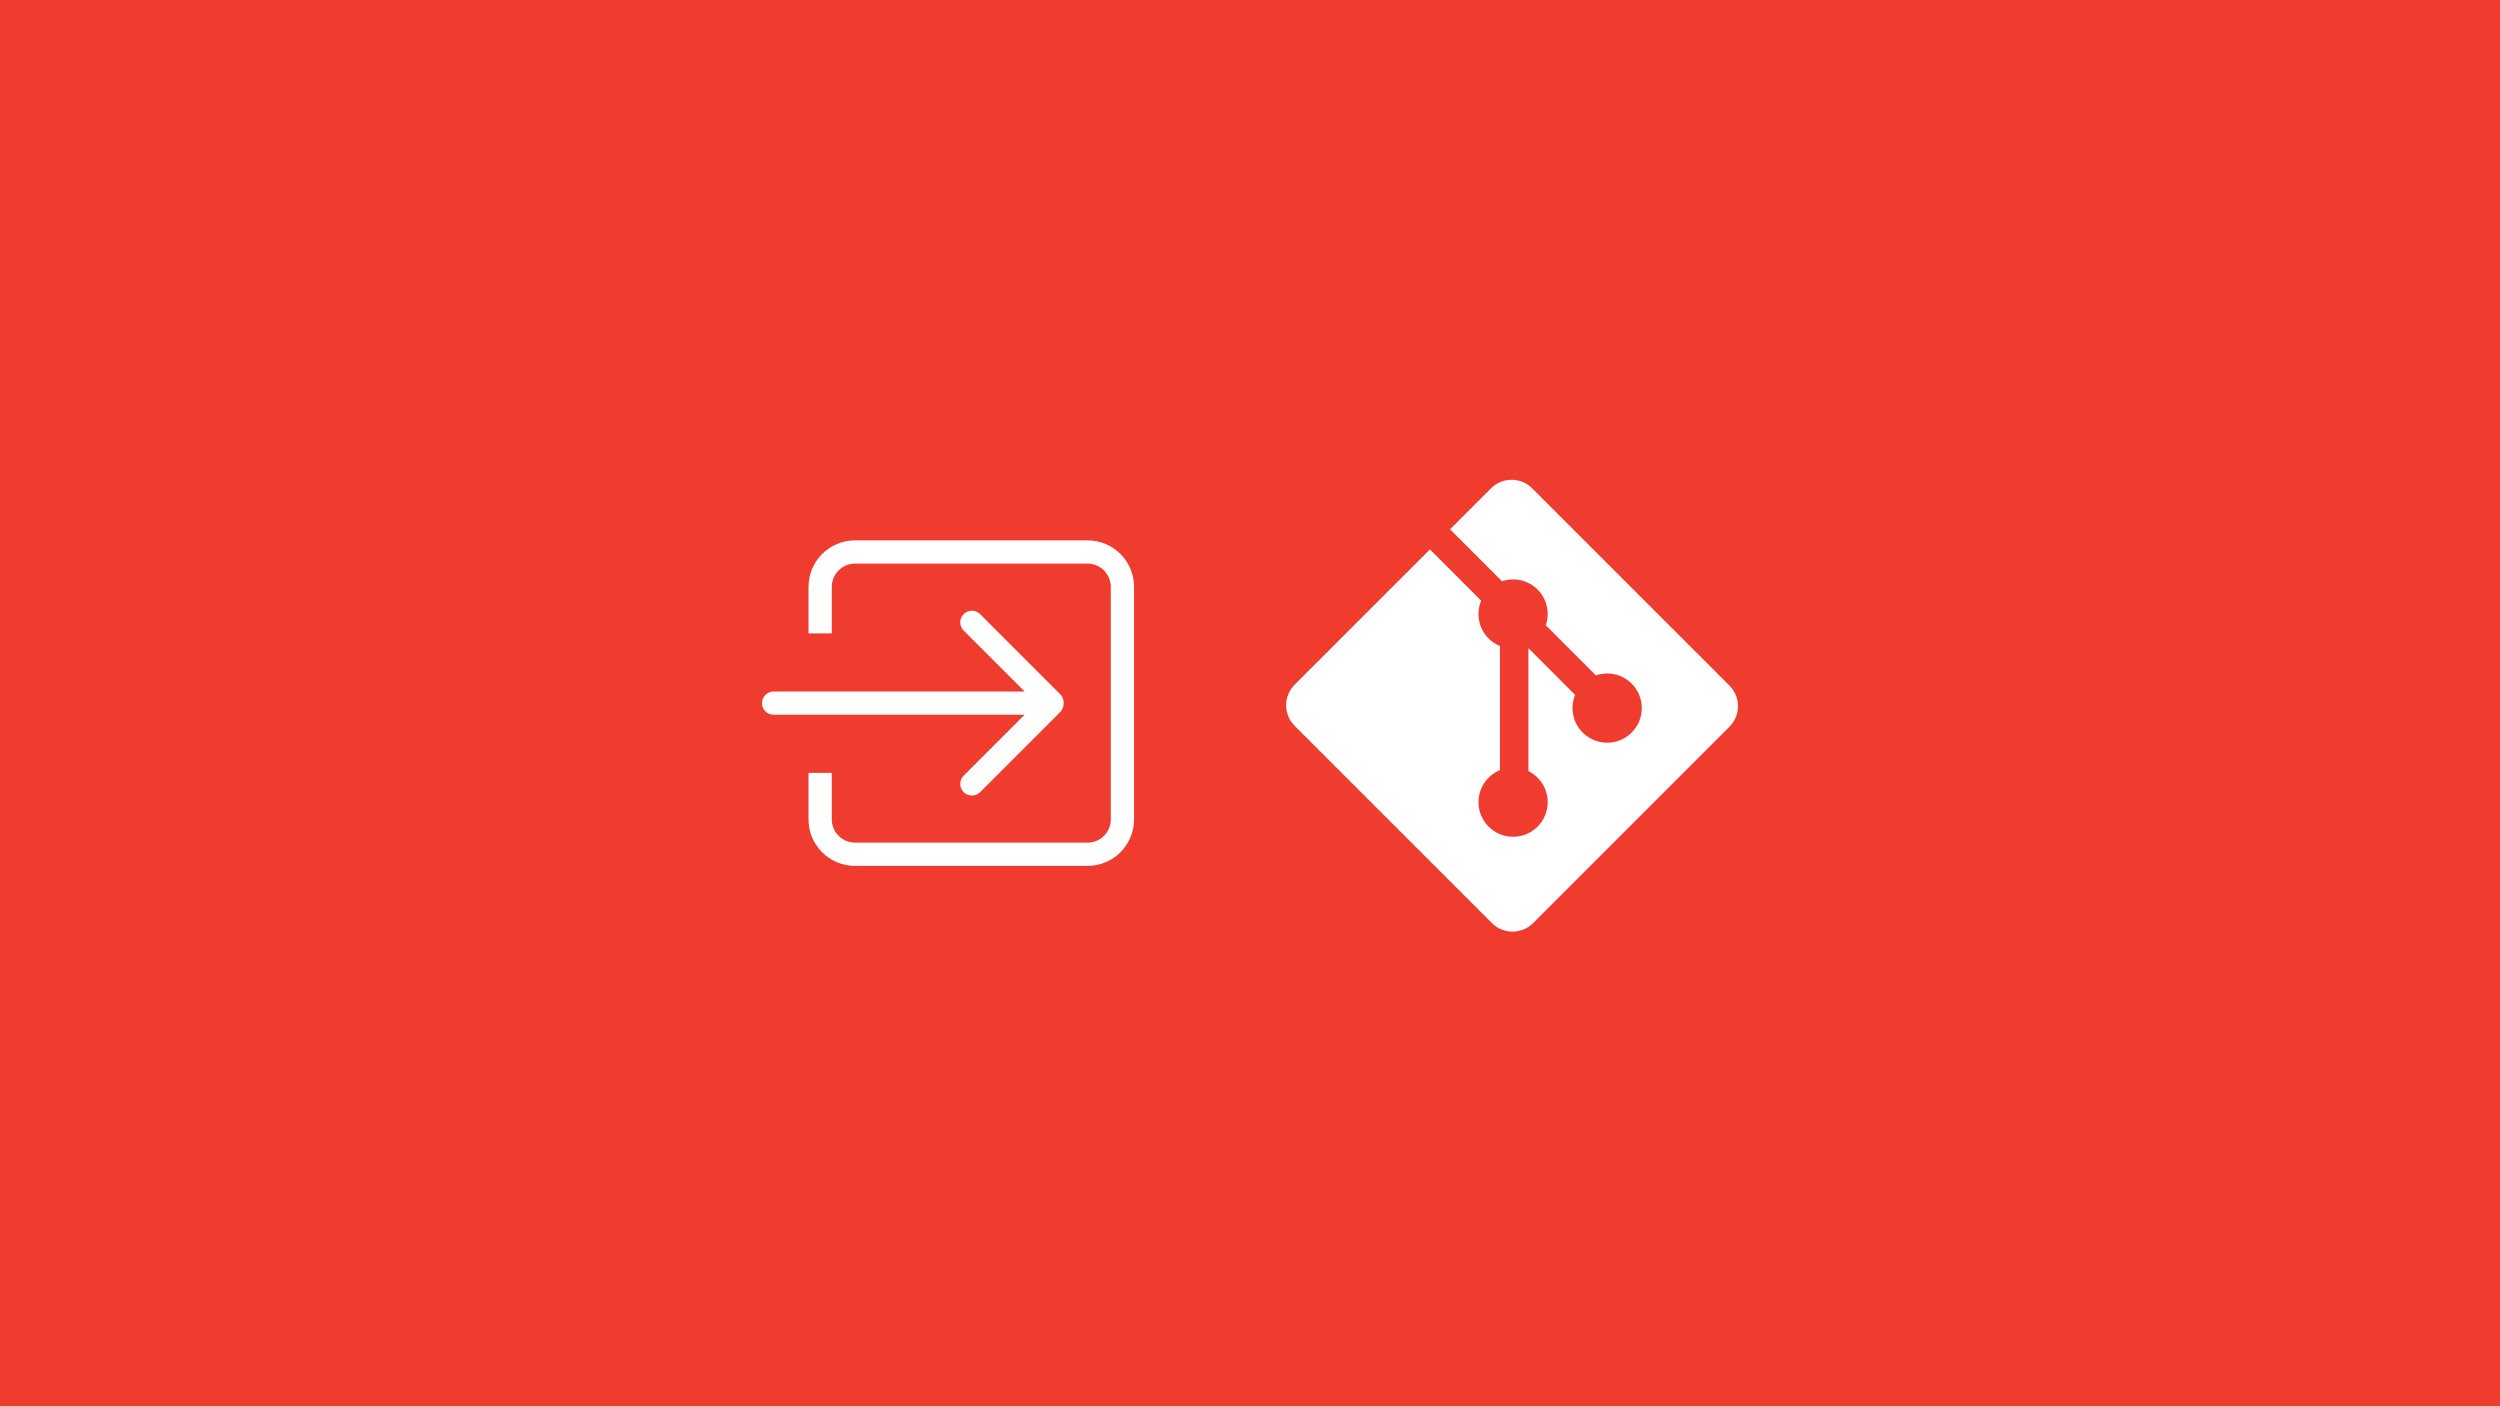
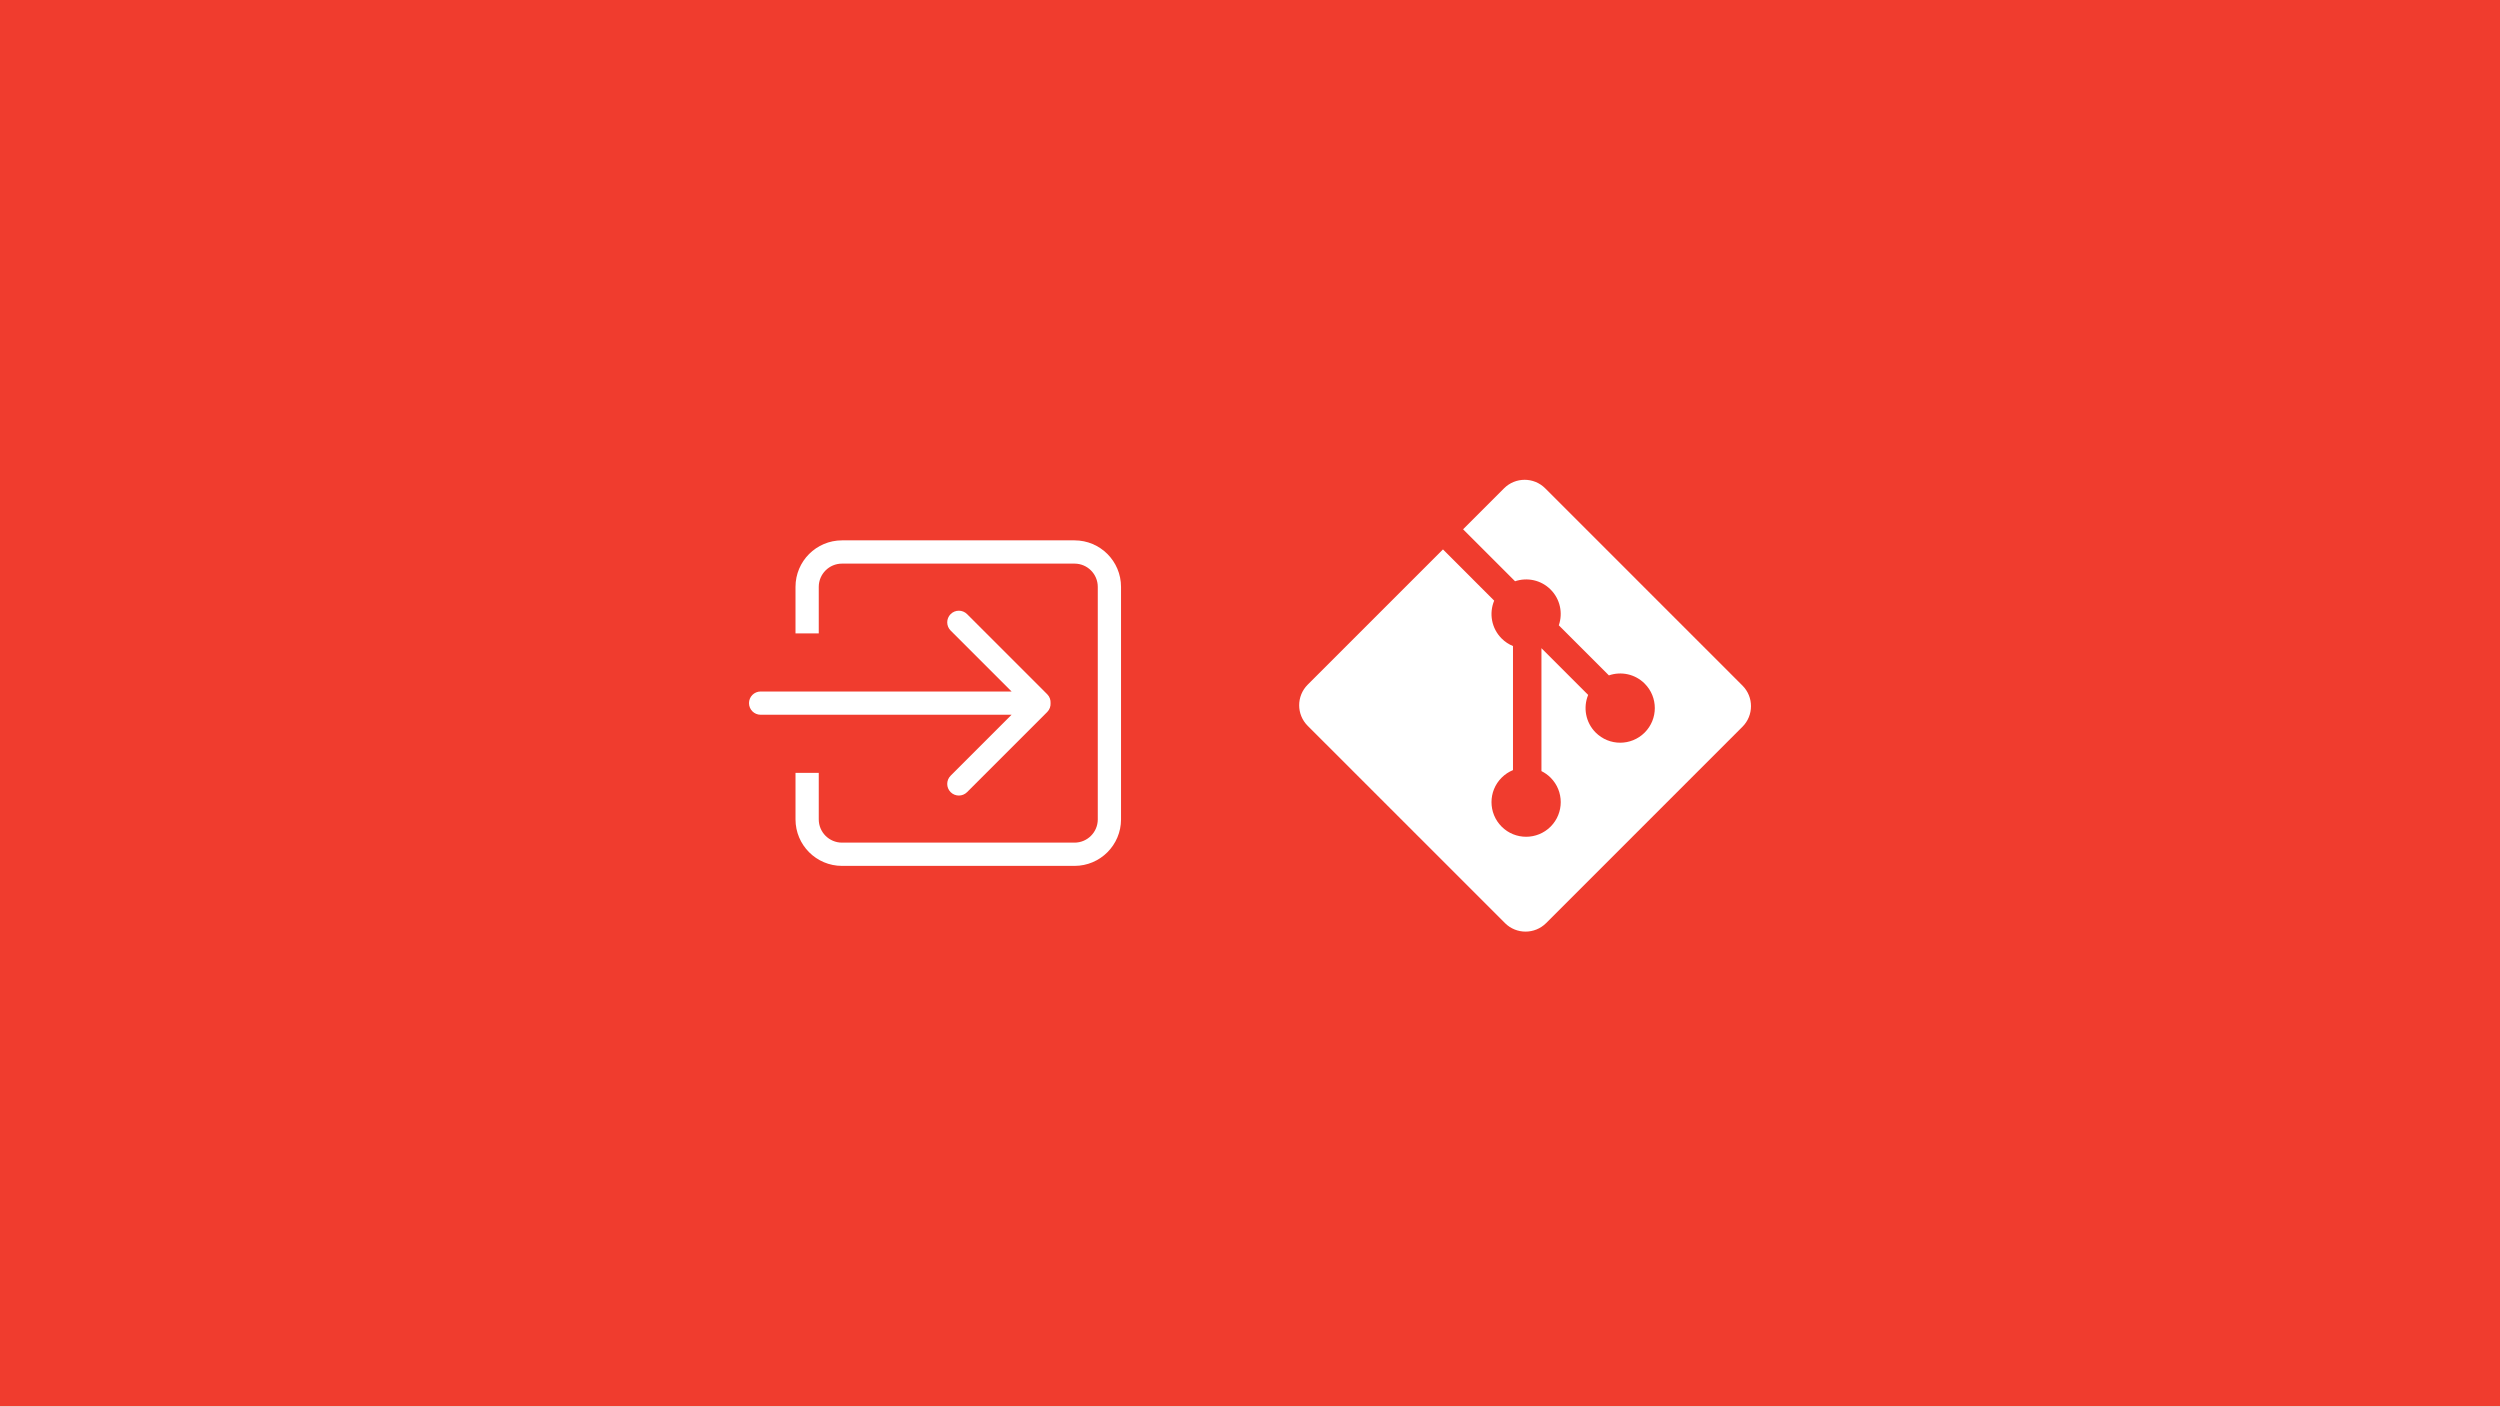
<svg xmlns="http://www.w3.org/2000/svg" version="1.1" id="svg1408" xml:space="preserve" width="1920" height="1080" viewBox="0 0 1920 1080">
  <defs id="defs1412" />
  <g id="g1416" transform="matrix(1.333333,0,0,-1.333333,0,122.52)">
    <rect style="fill:#f03c2e;fill-opacity:1;stroke:none;stroke-width:29.628;stroke-linecap:round;stroke-linejoin:round" id="rect2774" width="1440" height="810" x="1.8000001e-05" y="-91.89" transform="scale(1,-1)" />
-     <g id="g1418" transform="matrix(0.2832244,0,0,0.2832244,740.8254,-444.7196)">
+     <g id="g1418" transform="matrix(0.2832244,0,0,0.2832244,748.3254,-444.7196)">
      <path d="M 901.543,500.352 500.352,901.527 c -23.094,23.11 -60.567,23.11 -83.692,0 L 333.359,818.211 439.031,712.535 c 24.563,8.293 52.727,2.727 72.297,-16.847 19.688,-19.696 25.203,-48.102 16.699,-72.75 L 629.883,521.094 c 24.648,8.496 53.066,3.004 72.754,-16.711 27.5,-27.492 27.5,-72.059 0,-99.574 -27.52,-27.516 -72.078,-27.516 -99.61,0 -20.683,20.703 -25.8,51.097 -15.312,76.582 l -95,94.992 V 326.414 c 6.699,-3.32 13.027,-7.742 18.613,-13.312 27.5,-27.497 27.5,-72.059 0,-99.598 -27.5,-27.488 -72.09,-27.488 -99.57,0 -27.5,27.539 -27.5,72.101 0,99.598 6.797,6.789 14.668,11.925 23.066,15.363 v 252.281 c -8.398,3.438 -16.25,8.531 -23.066,15.367 -20.828,20.821 -25.84,51.395 -15.156,76.977 L 292.422,777.285 17.324,502.211 c -23.105,-23.129 -23.105,-60.602 0,-83.711 L 418.535,17.324 c 23.098,-23.105 60.559,-23.105 83.692,0 L 901.543,416.641 c 23.113,23.113 23.113,60.605 0,83.711" style="fill:#ffffff;fill-opacity:1;fill-rule:nonzero;stroke:none" id="path1420" />
    </g>
-     <path d="M 626.426,-219.36 H 492.497 c -14.792,0 -26.786,-11.993 -26.786,-26.786 v -26.786 h 13.393 v 26.786 c 0,7.393 6,13.393 13.393,13.393 h 133.929 c 7.393,0 13.393,-6 13.393,-13.393 V -380.074 c 0,-7.393 -6,-13.393 -13.393,-13.393 H 492.497 c -7.393,0 -13.393,6 -13.393,13.393 v 26.786 H 465.712 v -26.786 c 0,-14.792 11.993,-26.786 26.786,-26.786 h 133.929 c 14.792,0 26.786,11.993 26.786,26.786 v 133.929 c 0,14.792 -11.993,26.786 -26.786,26.786 z m -71.364,-135.556 c -2.612,-2.612 -2.612,-6.857 0,-9.469 2.612,-2.618 6.857,-2.618 9.475,0 l 46.199,46.199 c 1.393,1.4 1.989,3.254 1.895,5.076 0.094,1.821 -0.502,3.676 -1.895,5.069 l -46.199,46.199 c -2.618,2.618 -6.864,2.618 -9.475,0 -2.612,-2.605 -2.612,-6.85 0,-9.469 l 35.109,-35.103 H 445.622 c -3.703,0 -6.696,-3 -6.696,-6.696 0,-3.703 2.993,-6.696 6.696,-6.696 h 144.549 z" id="arrow-right" style="fill:#ffffff;fill-rule:evenodd;stroke:none;stroke-width:6.696" />
+     <path d="M 618.926,-219.36 H 484.997 c -14.792,0 -26.786,-11.993 -26.786,-26.786 v -26.786 h 13.393 v 26.786 c 0,7.393 6,13.393 13.393,13.393 h 133.929 c 7.393,0 13.393,-6 13.393,-13.393 V -380.074 c 0,-7.393 -6,-13.393 -13.393,-13.393 H 484.997 c -7.393,0 -13.393,6 -13.393,13.393 v 26.786 H 458.212 v -26.786 c 0,-14.792 11.993,-26.786 26.786,-26.786 h 133.929 c 14.792,0 26.786,11.993 26.786,26.786 v 133.929 c 0,14.792 -11.993,26.786 -26.786,26.786 z m -71.364,-135.556 c -2.612,-2.612 -2.612,-6.857 0,-9.469 2.612,-2.618 6.857,-2.618 9.475,0 l 46.199,46.199 c 1.393,1.4 1.989,3.254 1.895,5.076 0.094,1.821 -0.502,3.676 -1.895,5.069 l -46.199,46.199 c -2.618,2.618 -6.864,2.618 -9.475,0 -2.612,-2.605 -2.612,-6.85 0,-9.469 l 35.109,-35.103 H 438.122 c -3.703,0 -6.696,-3 -6.696,-6.696 0,-3.703 2.993,-6.696 6.696,-6.696 h 144.549 z" id="arrow-right" style="fill:#ffffff;fill-rule:evenodd;stroke:none;stroke-width:6.696" />
  </g>
</svg>
